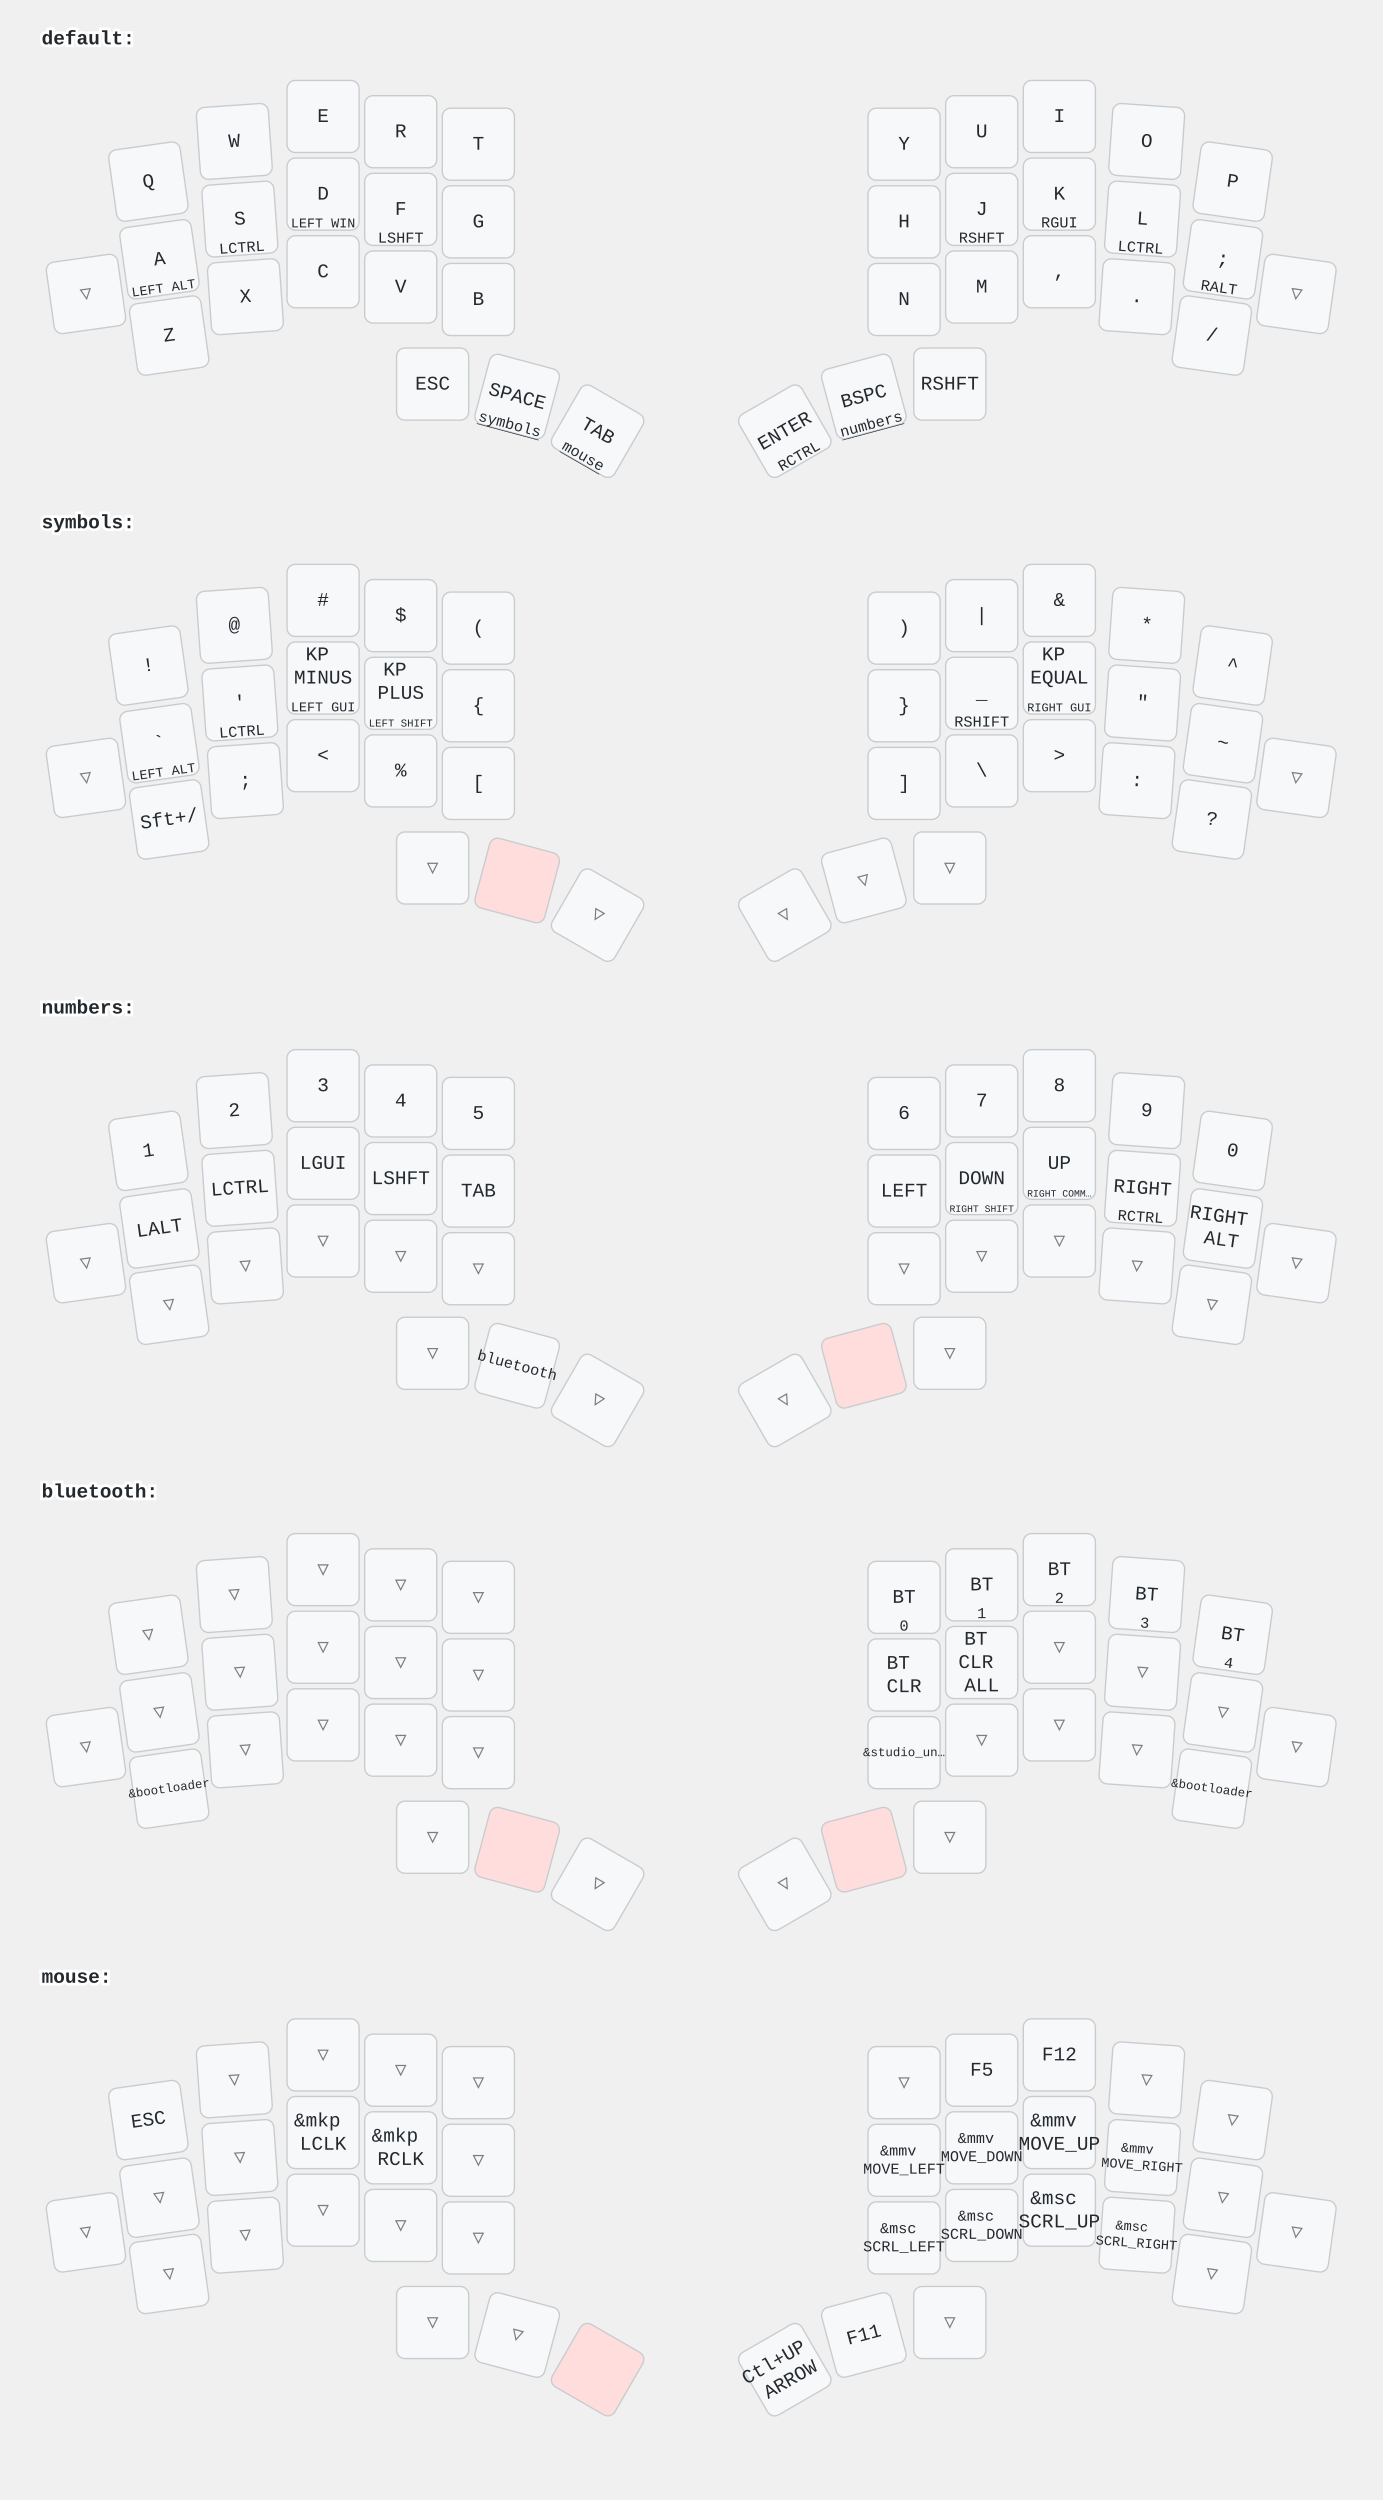
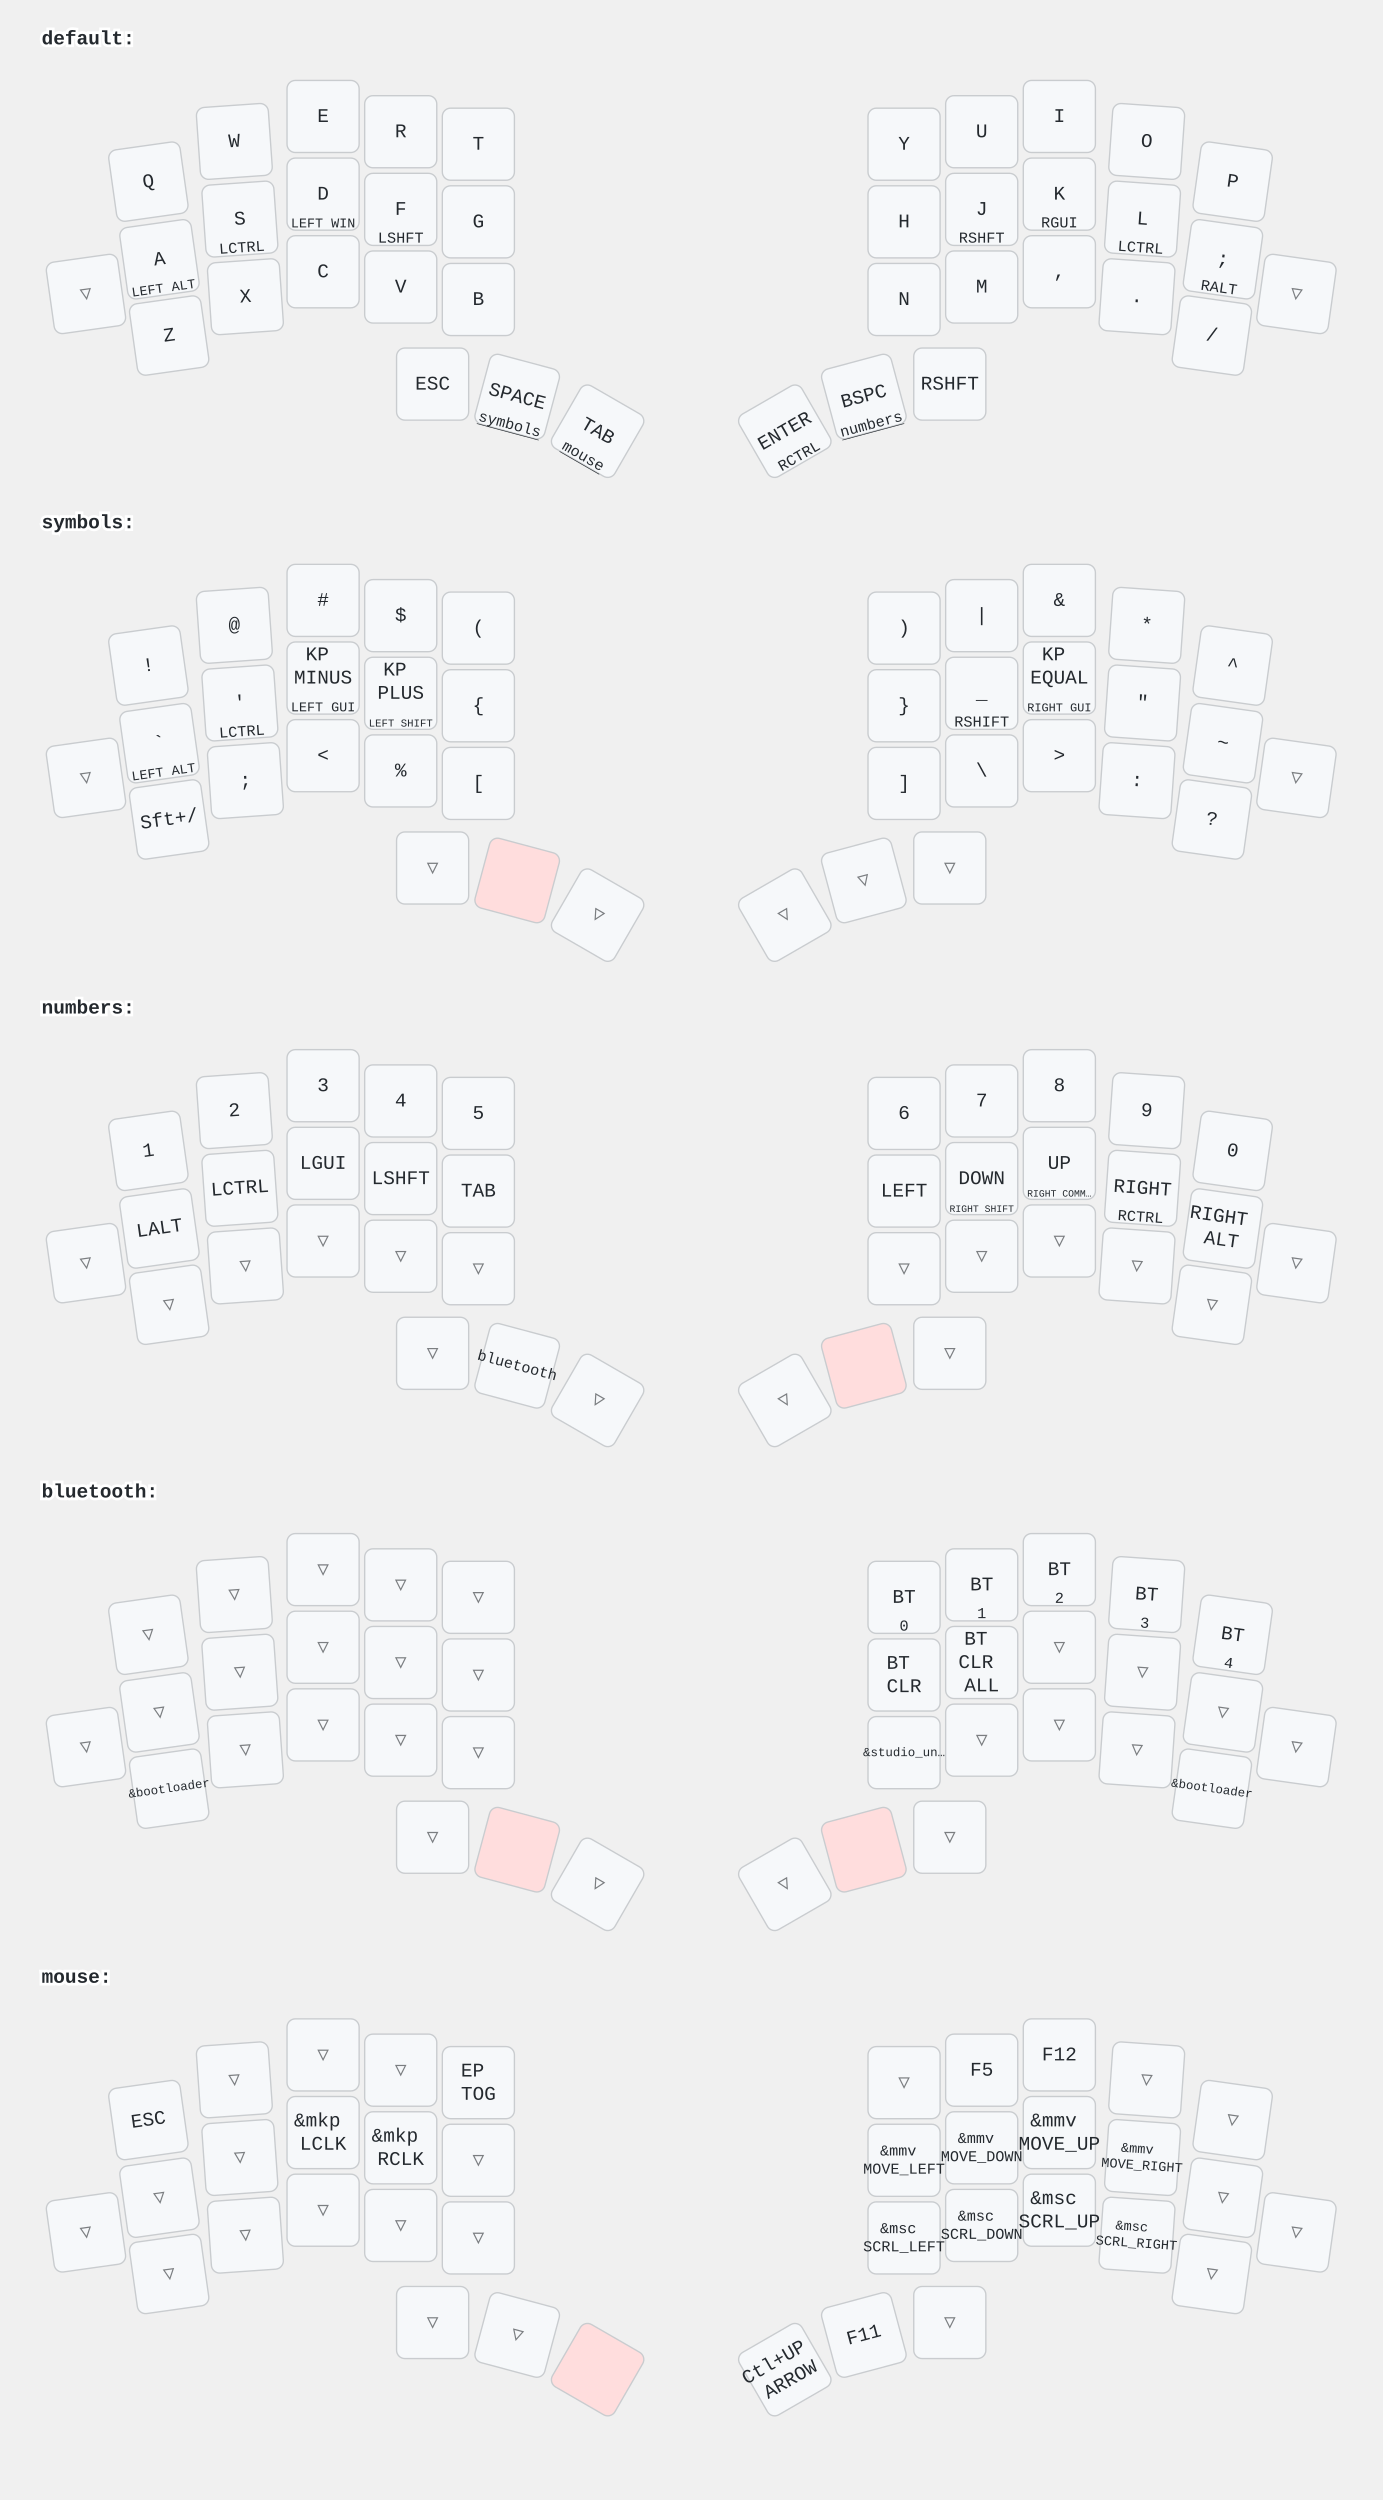
<svg xmlns="http://www.w3.org/2000/svg" width="997" height="1803" viewBox="0 0 997 1803" class="keymap">
  <style>/* inherit to force styles through use tags */
svg path {
    fill: inherit;
}

/* font and background color specifications */
svg.keymap {
    font-family: SFMono-Regular,Consolas,Liberation Mono,Menlo,monospace;
    font-size: 14px;
    font-kerning: normal;
    text-rendering: optimizeLegibility;
    fill: #24292e;
}

/* default key styling */
rect.key {
    fill: #f6f8fa;
}

rect.key, rect.combo {
    stroke: #c9cccf;
    stroke-width: 1;
}

/* default key side styling, only used is draw_key_sides is set */
rect.side {
    filter: brightness(90%);
}

/* color accent for combo boxes */
rect.combo, rect.combo-separate {
    fill: #cdf;
}

/* color accent for held keys */
rect.held, rect.combo.held {
    fill: #fdd;
}

/* color accent for ghost (optional) keys */
rect.ghost, rect.combo.ghost {
    stroke-dasharray: 4, 4;
    stroke-width: 2;
}

text {
    text-anchor: middle;
    dominant-baseline: middle;
}

/* styling for layer labels */
text.label {
    font-weight: bold;
    text-anchor: start;
    stroke: white;
    stroke-width: 4;
    paint-order: stroke;
}

/* styling for optional footer */
text.footer {
    text-anchor: end;
    dominant-baseline: auto;
    stroke: white;
    stroke-width: 4;
    paint-order: stroke;
}

/* styling for combo tap, and key non-tap label text */
text.combo, text.hold, text.shifted, text.left, text.right {
    font-size: 11px;
}

text.hold {
    text-anchor: middle;
    dominant-baseline: auto;
}

text.shifted {
    text-anchor: middle;
    dominant-baseline: hanging;
}

text.left {
    text-anchor: start;
}

text.right {
    text-anchor: end;
}

text.layer-activator {
    text-decoration: underline;
}

/* styling for hold/shifted label text in combo box */
text.combo.hold, text.combo.shifted, text.combo.left, text.combo.right {
    font-size: 8px;
}

/* lighter symbol for transparent keys */
text.trans {
    fill: #7b7e81;
}

/* styling for combo dendrons */
path.combo {
    stroke-width: 1;
    stroke: gray;
    fill: none;
}

/* Start Tabler Icons Cleanup */
/* cannot use height/width with glyphs */
.icon-tabler &gt; path {
    fill: inherit;
    stroke: inherit;
    stroke-width: 2;
}
/* hide tabler's default box */
.icon-tabler &gt; path[stroke="none"][fill="none"] {
    visibility: hidden;
}
/* End Tabler Icons Cleanup */
</style>
  <g transform="translate(30, 0)" class="layer-default">
    <text x="0" y="28" class="label" id="default">default:</text>
    <g transform="translate(0, 56)">
      <g transform="translate(77, 75) rotate(-8.0)" class="key keypos-0">
        <rect rx="6" ry="6" x="-26" y="-26" width="52" height="52" class="key" />
        <text x="0" y="0" class="key tap">Q</text>
      </g>
      <g transform="translate(139, 46) rotate(-4.0)" class="key keypos-1">
        <rect rx="6" ry="6" x="-26" y="-26" width="52" height="52" class="key" />
        <text x="0" y="0" class="key tap">W</text>
      </g>
      <g transform="translate(203, 28)" class="key keypos-2">
        <rect rx="6" ry="6" x="-26" y="-26" width="52" height="52" class="key" />
        <text x="0" y="0" class="key tap">E</text>
      </g>
      <g transform="translate(259, 39)" class="key keypos-3">
        <rect rx="6" ry="6" x="-26" y="-26" width="52" height="52" class="key" />
        <text x="0" y="0" class="key tap">R</text>
      </g>
      <g transform="translate(315, 48)" class="key keypos-4">
        <rect rx="6" ry="6" x="-26" y="-26" width="52" height="52" class="key" />
        <text x="0" y="0" class="key tap">T</text>
      </g>
      <g transform="translate(622, 48)" class="key keypos-5">
        <rect rx="6" ry="6" x="-26" y="-26" width="52" height="52" class="key" />
        <text x="0" y="0" class="key tap">Y</text>
      </g>
      <g transform="translate(678, 39)" class="key keypos-6">
        <rect rx="6" ry="6" x="-26" y="-26" width="52" height="52" class="key" />
        <text x="0" y="0" class="key tap">U</text>
      </g>
      <g transform="translate(734, 28)" class="key keypos-7">
        <rect rx="6" ry="6" x="-26" y="-26" width="52" height="52" class="key" />
        <text x="0" y="0" class="key tap">I</text>
      </g>
      <g transform="translate(797, 46) rotate(4.0)" class="key keypos-8">
        <rect rx="6" ry="6" x="-26" y="-26" width="52" height="52" class="key" />
        <text x="0" y="0" class="key tap">O</text>
      </g>
      <g transform="translate(859, 75) rotate(8.0)" class="key keypos-9">
        <rect rx="6" ry="6" x="-26" y="-26" width="52" height="52" class="key" />
        <text x="0" y="0" class="key tap">P</text>
      </g>
      <g transform="translate(32, 156) rotate(-8.0)" class="key trans keypos-10">
        <rect rx="6" ry="6" x="-26" y="-26" width="52" height="52" class="key trans" />
        <text x="0" y="0" class="key trans tap">▽</text>
      </g>
      <g transform="translate(85, 131) rotate(-8.0)" class="key keypos-11">
        <rect rx="6" ry="6" x="-26" y="-26" width="52" height="52" class="key" />
        <text x="0" y="0" class="key tap">A</text>
        <text x="0" y="24" class="key hold">
          <tspan style="font-size: 88%">LEFT ALT</tspan>
        </text>
      </g>
      <g transform="translate(143, 102) rotate(-4.0)" class="key keypos-12">
        <rect rx="6" ry="6" x="-26" y="-26" width="52" height="52" class="key" />
        <text x="0" y="0" class="key tap">S</text>
        <text x="0" y="24" class="key hold">LCTRL</text>
      </g>
      <g transform="translate(203, 84)" class="key keypos-13">
        <rect rx="6" ry="6" x="-26" y="-26" width="52" height="52" class="key" />
        <text x="0" y="0" class="key tap">D</text>
        <text x="0" y="24" class="key hold">
          <tspan style="font-size: 88%">LEFT WIN</tspan>
        </text>
      </g>
      <g transform="translate(259, 95)" class="key keypos-14">
        <rect rx="6" ry="6" x="-26" y="-26" width="52" height="52" class="key" />
        <text x="0" y="0" class="key tap">F</text>
        <text x="0" y="24" class="key hold">LSHFT</text>
      </g>
      <g transform="translate(315, 104)" class="key keypos-15">
        <rect rx="6" ry="6" x="-26" y="-26" width="52" height="52" class="key" />
        <text x="0" y="0" class="key tap">G</text>
      </g>
      <g transform="translate(622, 104)" class="key keypos-16">
        <rect rx="6" ry="6" x="-26" y="-26" width="52" height="52" class="key" />
        <text x="0" y="0" class="key tap">H</text>
      </g>
      <g transform="translate(678, 95)" class="key keypos-17">
        <rect rx="6" ry="6" x="-26" y="-26" width="52" height="52" class="key" />
        <text x="0" y="0" class="key tap">J</text>
        <text x="0" y="24" class="key hold">RSHFT</text>
      </g>
      <g transform="translate(734, 84)" class="key keypos-18">
        <rect rx="6" ry="6" x="-26" y="-26" width="52" height="52" class="key" />
        <text x="0" y="0" class="key tap">K</text>
        <text x="0" y="24" class="key hold">RGUI</text>
      </g>
      <g transform="translate(794, 102) rotate(4.0)" class="key keypos-19">
        <rect rx="6" ry="6" x="-26" y="-26" width="52" height="52" class="key" />
        <text x="0" y="0" class="key tap">L</text>
        <text x="0" y="24" class="key hold">LCTRL</text>
      </g>
      <g transform="translate(852, 131) rotate(8.0)" class="key keypos-20">
        <rect rx="6" ry="6" x="-26" y="-26" width="52" height="52" class="key" />
        <text x="0" y="0" class="key tap">;</text>
        <text x="0" y="24" class="key hold">RALT</text>
      </g>
      <g transform="translate(905, 156) rotate(8.0)" class="key trans keypos-21">
        <rect rx="6" ry="6" x="-26" y="-26" width="52" height="52" class="key trans" />
        <text x="0" y="0" class="key trans tap">▽</text>
      </g>
      <g transform="translate(92, 186) rotate(-8.0)" class="key keypos-22">
        <rect rx="6" ry="6" x="-26" y="-26" width="52" height="52" class="key" />
        <text x="0" y="0" class="key tap">Z</text>
      </g>
      <g transform="translate(147, 158) rotate(-4.0)" class="key keypos-23">
        <rect rx="6" ry="6" x="-26" y="-26" width="52" height="52" class="key" />
        <text x="0" y="0" class="key tap">X</text>
      </g>
      <g transform="translate(203, 140)" class="key keypos-24">
        <rect rx="6" ry="6" x="-26" y="-26" width="52" height="52" class="key" />
        <text x="0" y="0" class="key tap">C</text>
      </g>
      <g transform="translate(259, 151)" class="key keypos-25">
        <rect rx="6" ry="6" x="-26" y="-26" width="52" height="52" class="key" />
        <text x="0" y="0" class="key tap">V</text>
      </g>
      <g transform="translate(315, 160)" class="key keypos-26">
        <rect rx="6" ry="6" x="-26" y="-26" width="52" height="52" class="key" />
        <text x="0" y="0" class="key tap">B</text>
      </g>
      <g transform="translate(622, 160)" class="key keypos-27">
        <rect rx="6" ry="6" x="-26" y="-26" width="52" height="52" class="key" />
        <text x="0" y="0" class="key tap">N</text>
      </g>
      <g transform="translate(678, 151)" class="key keypos-28">
        <rect rx="6" ry="6" x="-26" y="-26" width="52" height="52" class="key" />
        <text x="0" y="0" class="key tap">M</text>
      </g>
      <g transform="translate(734, 140)" class="key keypos-29">
        <rect rx="6" ry="6" x="-26" y="-26" width="52" height="52" class="key" />
        <text x="0" y="0" class="key tap">,</text>
      </g>
      <g transform="translate(790, 158) rotate(4.0)" class="key keypos-30">
        <rect rx="6" ry="6" x="-26" y="-26" width="52" height="52" class="key" />
        <text x="0" y="0" class="key tap">.</text>
      </g>
      <g transform="translate(844, 186) rotate(8.0)" class="key keypos-31">
        <rect rx="6" ry="6" x="-26" y="-26" width="52" height="52" class="key" />
        <text x="0" y="0" class="key tap">/</text>
      </g>
      <g transform="translate(282, 221)" class="key keypos-32">
        <rect rx="6" ry="6" x="-26" y="-26" width="52" height="52" class="key" />
        <text x="0" y="0" class="key tap">ESC</text>
      </g>
      <g transform="translate(343, 230) rotate(15.0)" class="key keypos-33">
        <rect rx="6" ry="6" x="-26" y="-26" width="52" height="52" class="key" />
        <text x="0" y="0" class="key tap">SPACE</text>
        <a href="#symbols">
          <text x="0" y="24" class="key hold layer-activator">symbols</text>
        </a>
      </g>
      <g transform="translate(401, 255) rotate(30.0)" class="key keypos-34">
        <rect rx="6" ry="6" x="-26" y="-26" width="52" height="52" class="key" />
        <text x="0" y="0" class="key tap">TAB</text>
        <a href="#mouse">
          <text x="0" y="24" class="key hold layer-activator">mouse</text>
        </a>
      </g>
      <g transform="translate(536, 255) rotate(-30.0)" class="key keypos-35">
        <rect rx="6" ry="6" x="-26" y="-26" width="52" height="52" class="key" />
        <text x="0" y="0" class="key tap">ENTER</text>
        <text x="0" y="24" class="key hold">RCTRL</text>
      </g>
      <g transform="translate(593, 230) rotate(-15.0)" class="key keypos-36">
        <rect rx="6" ry="6" x="-26" y="-26" width="52" height="52" class="key" />
        <text x="0" y="0" class="key tap">BSPC</text>
        <a href="#numbers">
          <text x="0" y="24" class="key hold layer-activator">numbers</text>
        </a>
      </g>
      <g transform="translate(655, 221)" class="key keypos-37">
        <rect rx="6" ry="6" x="-26" y="-26" width="52" height="52" class="key" />
        <text x="0" y="0" class="key tap">RSHFT</text>
      </g>
    </g>
  </g>
  <g transform="translate(30, 349)" class="layer-symbols">
    <text x="0" y="28" class="label" id="symbols">symbols:</text>
    <g transform="translate(0, 56)">
      <g transform="translate(77, 75) rotate(-8.0)" class="key keypos-0">
        <rect rx="6" ry="6" x="-26" y="-26" width="52" height="52" class="key" />
        <text x="0" y="0" class="key tap">!</text>
      </g>
      <g transform="translate(139, 46) rotate(-4.0)" class="key keypos-1">
        <rect rx="6" ry="6" x="-26" y="-26" width="52" height="52" class="key" />
        <text x="0" y="0" class="key tap">@</text>
      </g>
      <g transform="translate(203, 28)" class="key keypos-2">
        <rect rx="6" ry="6" x="-26" y="-26" width="52" height="52" class="key" />
        <text x="0" y="0" class="key tap">#</text>
      </g>
      <g transform="translate(259, 39)" class="key keypos-3">
        <rect rx="6" ry="6" x="-26" y="-26" width="52" height="52" class="key" />
        <text x="0" y="0" class="key tap">$</text>
      </g>
      <g transform="translate(315, 48)" class="key keypos-4">
        <rect rx="6" ry="6" x="-26" y="-26" width="52" height="52" class="key" />
        <text x="0" y="0" class="key tap">(</text>
      </g>
      <g transform="translate(622, 48)" class="key keypos-5">
        <rect rx="6" ry="6" x="-26" y="-26" width="52" height="52" class="key" />
        <text x="0" y="0" class="key tap">)</text>
      </g>
      <g transform="translate(678, 39)" class="key keypos-6">
        <rect rx="6" ry="6" x="-26" y="-26" width="52" height="52" class="key" />
        <text x="0" y="0" class="key tap">|</text>
      </g>
      <g transform="translate(734, 28)" class="key keypos-7">
        <rect rx="6" ry="6" x="-26" y="-26" width="52" height="52" class="key" />
        <text x="0" y="0" class="key tap">&amp;</text>
      </g>
      <g transform="translate(797, 46) rotate(4.0)" class="key keypos-8">
        <rect rx="6" ry="6" x="-26" y="-26" width="52" height="52" class="key" />
        <text x="0" y="0" class="key tap">*</text>
      </g>
      <g transform="translate(859, 75) rotate(8.0)" class="key keypos-9">
        <rect rx="6" ry="6" x="-26" y="-26" width="52" height="52" class="key" />
        <text x="0" y="0" class="key tap">^</text>
      </g>
      <g transform="translate(32, 156) rotate(-8.0)" class="key trans keypos-10">
        <rect rx="6" ry="6" x="-26" y="-26" width="52" height="52" class="key trans" />
        <text x="0" y="0" class="key trans tap">▽</text>
      </g>
      <g transform="translate(85, 131) rotate(-8.0)" class="key keypos-11">
        <rect rx="6" ry="6" x="-26" y="-26" width="52" height="52" class="key" />
        <text x="0" y="0" class="key tap">`</text>
        <text x="0" y="24" class="key hold">
          <tspan style="font-size: 88%">LEFT ALT</tspan>
        </text>
      </g>
      <g transform="translate(143, 102) rotate(-4.0)" class="key keypos-12">
        <rect rx="6" ry="6" x="-26" y="-26" width="52" height="52" class="key" />
        <text x="0" y="0" class="key tap">'</text>
        <text x="0" y="24" class="key hold">LCTRL</text>
      </g>
      <g transform="translate(203, 84)" class="key keypos-13">
        <rect rx="6" ry="6" x="-26" y="-26" width="52" height="52" class="key" />
        <text x="0" y="0" class="key tap">
          <tspan x="0" dy="-1.2em">KP</tspan>
          <tspan x="0" dy="1.2em">MINUS</tspan>
        </text>
        <text x="0" y="24" class="key hold">
          <tspan style="font-size: 88%">LEFT GUI</tspan>
        </text>
      </g>
      <g transform="translate(259, 95)" class="key keypos-14">
        <rect rx="6" ry="6" x="-26" y="-26" width="52" height="52" class="key" />
        <text x="0" y="0" class="key tap">
          <tspan x="0" dy="-1.2em">KP</tspan>
          <tspan x="0" dy="1.2em">PLUS</tspan>
        </text>
        <text x="0" y="24" class="key hold">
          <tspan style="font-size: 70%">LEFT SHIFT</tspan>
        </text>
      </g>
      <g transform="translate(315, 104)" class="key keypos-15">
        <rect rx="6" ry="6" x="-26" y="-26" width="52" height="52" class="key" />
        <text x="0" y="0" class="key tap">{</text>
      </g>
      <g transform="translate(622, 104)" class="key keypos-16">
        <rect rx="6" ry="6" x="-26" y="-26" width="52" height="52" class="key" />
        <text x="0" y="0" class="key tap">}</text>
      </g>
      <g transform="translate(678, 95)" class="key keypos-17">
        <rect rx="6" ry="6" x="-26" y="-26" width="52" height="52" class="key" />
        <text x="0" y="0" class="key tap">_</text>
        <text x="0" y="24" class="key hold">RSHIFT</text>
      </g>
      <g transform="translate(734, 84)" class="key keypos-18">
        <rect rx="6" ry="6" x="-26" y="-26" width="52" height="52" class="key" />
        <text x="0" y="0" class="key tap">
          <tspan x="0" dy="-1.2em">KP</tspan>
          <tspan x="0" dy="1.2em">EQUAL</tspan>
        </text>
        <text x="0" y="24" class="key hold">
          <tspan style="font-size: 78%">RIGHT GUI</tspan>
        </text>
      </g>
      <g transform="translate(794, 102) rotate(4.0)" class="key keypos-19">
        <rect rx="6" ry="6" x="-26" y="-26" width="52" height="52" class="key" />
        <text x="0" y="0" class="key tap">"</text>
      </g>
      <g transform="translate(852, 131) rotate(8.0)" class="key keypos-20">
        <rect rx="6" ry="6" x="-26" y="-26" width="52" height="52" class="key" />
        <text x="0" y="0" class="key tap">~</text>
      </g>
      <g transform="translate(905, 156) rotate(8.0)" class="key trans keypos-21">
        <rect rx="6" ry="6" x="-26" y="-26" width="52" height="52" class="key trans" />
        <text x="0" y="0" class="key trans tap">▽</text>
      </g>
      <g transform="translate(92, 186) rotate(-8.0)" class="key keypos-22">
        <rect rx="6" ry="6" x="-26" y="-26" width="52" height="52" class="key" />
        <text x="0" y="0" class="key tap">Sft+/</text>
      </g>
      <g transform="translate(147, 158) rotate(-4.0)" class="key keypos-23">
        <rect rx="6" ry="6" x="-26" y="-26" width="52" height="52" class="key" />
        <text x="0" y="0" class="key tap">;</text>
      </g>
      <g transform="translate(203, 140)" class="key keypos-24">
        <rect rx="6" ry="6" x="-26" y="-26" width="52" height="52" class="key" />
        <text x="0" y="0" class="key tap">&lt;</text>
      </g>
      <g transform="translate(259, 151)" class="key keypos-25">
        <rect rx="6" ry="6" x="-26" y="-26" width="52" height="52" class="key" />
        <text x="0" y="0" class="key tap">%</text>
      </g>
      <g transform="translate(315, 160)" class="key keypos-26">
        <rect rx="6" ry="6" x="-26" y="-26" width="52" height="52" class="key" />
        <text x="0" y="0" class="key tap">[</text>
      </g>
      <g transform="translate(622, 160)" class="key keypos-27">
        <rect rx="6" ry="6" x="-26" y="-26" width="52" height="52" class="key" />
        <text x="0" y="0" class="key tap">]</text>
      </g>
      <g transform="translate(678, 151)" class="key keypos-28">
        <rect rx="6" ry="6" x="-26" y="-26" width="52" height="52" class="key" />
        <text x="0" y="0" class="key tap">\</text>
      </g>
      <g transform="translate(734, 140)" class="key keypos-29">
        <rect rx="6" ry="6" x="-26" y="-26" width="52" height="52" class="key" />
        <text x="0" y="0" class="key tap">&gt;</text>
      </g>
      <g transform="translate(790, 158) rotate(4.0)" class="key keypos-30">
        <rect rx="6" ry="6" x="-26" y="-26" width="52" height="52" class="key" />
        <text x="0" y="0" class="key tap">:</text>
      </g>
      <g transform="translate(844, 186) rotate(8.0)" class="key keypos-31">
        <rect rx="6" ry="6" x="-26" y="-26" width="52" height="52" class="key" />
        <text x="0" y="0" class="key tap">?</text>
      </g>
      <g transform="translate(282, 221)" class="key trans keypos-32">
        <rect rx="6" ry="6" x="-26" y="-26" width="52" height="52" class="key trans" />
        <text x="0" y="0" class="key trans tap">▽</text>
      </g>
      <g transform="translate(343, 230) rotate(15.0)" class="key held keypos-33">
        <rect rx="6" ry="6" x="-26" y="-26" width="52" height="52" class="key held" />
      </g>
      <g transform="translate(401, 255) rotate(30.0)" class="key trans keypos-34">
        <rect rx="6" ry="6" x="-26" y="-26" width="52" height="52" class="key trans" />
        <text x="0" y="0" class="key trans tap">▽</text>
      </g>
      <g transform="translate(536, 255) rotate(-30.0)" class="key trans keypos-35">
        <rect rx="6" ry="6" x="-26" y="-26" width="52" height="52" class="key trans" />
        <text x="0" y="0" class="key trans tap">▽</text>
      </g>
      <g transform="translate(593, 230) rotate(-15.0)" class="key trans keypos-36">
        <rect rx="6" ry="6" x="-26" y="-26" width="52" height="52" class="key trans" />
        <text x="0" y="0" class="key trans tap">▽</text>
      </g>
      <g transform="translate(655, 221)" class="key trans keypos-37">
        <rect rx="6" ry="6" x="-26" y="-26" width="52" height="52" class="key trans" />
        <text x="0" y="0" class="key trans tap">▽</text>
      </g>
    </g>
  </g>
  <g transform="translate(30, 699)" class="layer-numbers">
    <text x="0" y="28" class="label" id="numbers">numbers:</text>
    <g transform="translate(0, 56)">
      <g transform="translate(77, 75) rotate(-8.0)" class="key keypos-0">
        <rect rx="6" ry="6" x="-26" y="-26" width="52" height="52" class="key" />
        <text x="0" y="0" class="key tap">1</text>
      </g>
      <g transform="translate(139, 46) rotate(-4.0)" class="key keypos-1">
        <rect rx="6" ry="6" x="-26" y="-26" width="52" height="52" class="key" />
        <text x="0" y="0" class="key tap">2</text>
      </g>
      <g transform="translate(203, 28)" class="key keypos-2">
        <rect rx="6" ry="6" x="-26" y="-26" width="52" height="52" class="key" />
        <text x="0" y="0" class="key tap">3</text>
      </g>
      <g transform="translate(259, 39)" class="key keypos-3">
        <rect rx="6" ry="6" x="-26" y="-26" width="52" height="52" class="key" />
        <text x="0" y="0" class="key tap">4</text>
      </g>
      <g transform="translate(315, 48)" class="key keypos-4">
        <rect rx="6" ry="6" x="-26" y="-26" width="52" height="52" class="key" />
        <text x="0" y="0" class="key tap">5</text>
      </g>
      <g transform="translate(622, 48)" class="key keypos-5">
        <rect rx="6" ry="6" x="-26" y="-26" width="52" height="52" class="key" />
        <text x="0" y="0" class="key tap">6</text>
      </g>
      <g transform="translate(678, 39)" class="key keypos-6">
        <rect rx="6" ry="6" x="-26" y="-26" width="52" height="52" class="key" />
        <text x="0" y="0" class="key tap">7</text>
      </g>
      <g transform="translate(734, 28)" class="key keypos-7">
        <rect rx="6" ry="6" x="-26" y="-26" width="52" height="52" class="key" />
        <text x="0" y="0" class="key tap">8</text>
      </g>
      <g transform="translate(797, 46) rotate(4.0)" class="key keypos-8">
        <rect rx="6" ry="6" x="-26" y="-26" width="52" height="52" class="key" />
        <text x="0" y="0" class="key tap">9</text>
      </g>
      <g transform="translate(859, 75) rotate(8.0)" class="key keypos-9">
        <rect rx="6" ry="6" x="-26" y="-26" width="52" height="52" class="key" />
        <text x="0" y="0" class="key tap">0</text>
      </g>
      <g transform="translate(32, 156) rotate(-8.0)" class="key trans keypos-10">
        <rect rx="6" ry="6" x="-26" y="-26" width="52" height="52" class="key trans" />
        <text x="0" y="0" class="key trans tap">▽</text>
      </g>
      <g transform="translate(85, 131) rotate(-8.0)" class="key keypos-11">
        <rect rx="6" ry="6" x="-26" y="-26" width="52" height="52" class="key" />
        <text x="0" y="0" class="key tap">LALT</text>
      </g>
      <g transform="translate(143, 102) rotate(-4.0)" class="key keypos-12">
        <rect rx="6" ry="6" x="-26" y="-26" width="52" height="52" class="key" />
        <text x="0" y="0" class="key tap">LCTRL</text>
      </g>
      <g transform="translate(203, 84)" class="key keypos-13">
        <rect rx="6" ry="6" x="-26" y="-26" width="52" height="52" class="key" />
        <text x="0" y="0" class="key tap">LGUI</text>
      </g>
      <g transform="translate(259, 95)" class="key keypos-14">
        <rect rx="6" ry="6" x="-26" y="-26" width="52" height="52" class="key" />
        <text x="0" y="0" class="key tap">LSHFT</text>
      </g>
      <g transform="translate(315, 104)" class="key keypos-15">
        <rect rx="6" ry="6" x="-26" y="-26" width="52" height="52" class="key" />
        <text x="0" y="0" class="key tap">TAB</text>
      </g>
      <g transform="translate(622, 104)" class="key keypos-16">
        <rect rx="6" ry="6" x="-26" y="-26" width="52" height="52" class="key" />
        <text x="0" y="0" class="key tap">LEFT</text>
      </g>
      <g transform="translate(678, 95)" class="key keypos-17">
        <rect rx="6" ry="6" x="-26" y="-26" width="52" height="52" class="key" />
        <text x="0" y="0" class="key tap">DOWN</text>
        <text x="0" y="24" class="key hold">
          <tspan style="font-size: 64%">RIGHT SHIFT</tspan>
        </text>
      </g>
      <g transform="translate(734, 84)" class="key keypos-18">
        <rect rx="6" ry="6" x="-26" y="-26" width="52" height="52" class="key" />
        <text x="0" y="0" class="key tap">UP</text>
        <text x="0" y="24" class="key hold">
          <tspan style="font-size: 64%">RIGHT COMM…</tspan>
        </text>
      </g>
      <g transform="translate(794, 102) rotate(4.0)" class="key keypos-19">
        <rect rx="6" ry="6" x="-26" y="-26" width="52" height="52" class="key" />
        <text x="0" y="0" class="key tap">RIGHT</text>
        <text x="0" y="24" class="key hold">RCTRL</text>
      </g>
      <g transform="translate(852, 131) rotate(8.0)" class="key keypos-20">
        <rect rx="6" ry="6" x="-26" y="-26" width="52" height="52" class="key" />
        <text x="0" y="0" class="key tap">
          <tspan x="0" dy="-0.6em">RIGHT</tspan>
          <tspan x="0" dy="1.2em">ALT</tspan>
        </text>
      </g>
      <g transform="translate(905, 156) rotate(8.0)" class="key trans keypos-21">
        <rect rx="6" ry="6" x="-26" y="-26" width="52" height="52" class="key trans" />
        <text x="0" y="0" class="key trans tap">▽</text>
      </g>
      <g transform="translate(92, 186) rotate(-8.0)" class="key trans keypos-22">
        <rect rx="6" ry="6" x="-26" y="-26" width="52" height="52" class="key trans" />
        <text x="0" y="0" class="key trans tap">▽</text>
      </g>
      <g transform="translate(147, 158) rotate(-4.0)" class="key trans keypos-23">
        <rect rx="6" ry="6" x="-26" y="-26" width="52" height="52" class="key trans" />
        <text x="0" y="0" class="key trans tap">▽</text>
      </g>
      <g transform="translate(203, 140)" class="key trans keypos-24">
        <rect rx="6" ry="6" x="-26" y="-26" width="52" height="52" class="key trans" />
        <text x="0" y="0" class="key trans tap">▽</text>
      </g>
      <g transform="translate(259, 151)" class="key trans keypos-25">
        <rect rx="6" ry="6" x="-26" y="-26" width="52" height="52" class="key trans" />
        <text x="0" y="0" class="key trans tap">▽</text>
      </g>
      <g transform="translate(315, 160)" class="key trans keypos-26">
        <rect rx="6" ry="6" x="-26" y="-26" width="52" height="52" class="key trans" />
        <text x="0" y="0" class="key trans tap">▽</text>
      </g>
      <g transform="translate(622, 160)" class="key trans keypos-27">
        <rect rx="6" ry="6" x="-26" y="-26" width="52" height="52" class="key trans" />
        <text x="0" y="0" class="key trans tap">▽</text>
      </g>
      <g transform="translate(678, 151)" class="key trans keypos-28">
        <rect rx="6" ry="6" x="-26" y="-26" width="52" height="52" class="key trans" />
        <text x="0" y="0" class="key trans tap">▽</text>
      </g>
      <g transform="translate(734, 140)" class="key trans keypos-29">
        <rect rx="6" ry="6" x="-26" y="-26" width="52" height="52" class="key trans" />
        <text x="0" y="0" class="key trans tap">▽</text>
      </g>
      <g transform="translate(790, 158) rotate(4.0)" class="key trans keypos-30">
        <rect rx="6" ry="6" x="-26" y="-26" width="52" height="52" class="key trans" />
        <text x="0" y="0" class="key trans tap">▽</text>
      </g>
      <g transform="translate(844, 186) rotate(8.0)" class="key trans keypos-31">
        <rect rx="6" ry="6" x="-26" y="-26" width="52" height="52" class="key trans" />
        <text x="0" y="0" class="key trans tap">▽</text>
      </g>
      <g transform="translate(282, 221)" class="key trans keypos-32">
        <rect rx="6" ry="6" x="-26" y="-26" width="52" height="52" class="key trans" />
        <text x="0" y="0" class="key trans tap">▽</text>
      </g>
      <g transform="translate(343, 230) rotate(15.0)" class="key keypos-33">
        <rect rx="6" ry="6" x="-26" y="-26" width="52" height="52" class="key" />
        <a href="#bluetooth">
          <text x="0" y="0" class="key tap layer-activator">
            <tspan style="font-size: 78%">bluetooth</tspan>
          </text>
        </a>
      </g>
      <g transform="translate(401, 255) rotate(30.0)" class="key trans keypos-34">
        <rect rx="6" ry="6" x="-26" y="-26" width="52" height="52" class="key trans" />
        <text x="0" y="0" class="key trans tap">▽</text>
      </g>
      <g transform="translate(536, 255) rotate(-30.0)" class="key trans keypos-35">
        <rect rx="6" ry="6" x="-26" y="-26" width="52" height="52" class="key trans" />
        <text x="0" y="0" class="key trans tap">▽</text>
      </g>
      <g transform="translate(593, 230) rotate(-15.0)" class="key held keypos-36">
        <rect rx="6" ry="6" x="-26" y="-26" width="52" height="52" class="key held" />
      </g>
      <g transform="translate(655, 221)" class="key trans keypos-37">
        <rect rx="6" ry="6" x="-26" y="-26" width="52" height="52" class="key trans" />
        <text x="0" y="0" class="key trans tap">▽</text>
      </g>
    </g>
  </g>
  <g transform="translate(30, 1048)" class="layer-bluetooth">
    <text x="0" y="28" class="label" id="bluetooth">bluetooth:</text>
    <g transform="translate(0, 56)">
      <g transform="translate(77, 75) rotate(-8.0)" class="key trans keypos-0">
        <rect rx="6" ry="6" x="-26" y="-26" width="52" height="52" class="key trans" />
        <text x="0" y="0" class="key trans tap">▽</text>
      </g>
      <g transform="translate(139, 46) rotate(-4.0)" class="key trans keypos-1">
        <rect rx="6" ry="6" x="-26" y="-26" width="52" height="52" class="key trans" />
        <text x="0" y="0" class="key trans tap">▽</text>
      </g>
      <g transform="translate(203, 28)" class="key trans keypos-2">
        <rect rx="6" ry="6" x="-26" y="-26" width="52" height="52" class="key trans" />
        <text x="0" y="0" class="key trans tap">▽</text>
      </g>
      <g transform="translate(259, 39)" class="key trans keypos-3">
        <rect rx="6" ry="6" x="-26" y="-26" width="52" height="52" class="key trans" />
        <text x="0" y="0" class="key trans tap">▽</text>
      </g>
      <g transform="translate(315, 48)" class="key trans keypos-4">
        <rect rx="6" ry="6" x="-26" y="-26" width="52" height="52" class="key trans" />
        <text x="0" y="0" class="key trans tap">▽</text>
      </g>
      <g transform="translate(622, 48)" class="key keypos-5">
        <rect rx="6" ry="6" x="-26" y="-26" width="52" height="52" class="key" />
        <text x="0" y="0" class="key tap">BT</text>
        <text x="0" y="24" class="key hold">0</text>
      </g>
      <g transform="translate(678, 39)" class="key keypos-6">
        <rect rx="6" ry="6" x="-26" y="-26" width="52" height="52" class="key" />
        <text x="0" y="0" class="key tap">BT</text>
        <text x="0" y="24" class="key hold">1</text>
      </g>
      <g transform="translate(734, 28)" class="key keypos-7">
        <rect rx="6" ry="6" x="-26" y="-26" width="52" height="52" class="key" />
        <text x="0" y="0" class="key tap">BT</text>
        <text x="0" y="24" class="key hold">2</text>
      </g>
      <g transform="translate(797, 46) rotate(4.0)" class="key keypos-8">
        <rect rx="6" ry="6" x="-26" y="-26" width="52" height="52" class="key" />
        <text x="0" y="0" class="key tap">BT</text>
        <text x="0" y="24" class="key hold">3</text>
      </g>
      <g transform="translate(859, 75) rotate(8.0)" class="key keypos-9">
        <rect rx="6" ry="6" x="-26" y="-26" width="52" height="52" class="key" />
        <text x="0" y="0" class="key tap">BT</text>
        <text x="0" y="24" class="key hold">4</text>
      </g>
      <g transform="translate(32, 156) rotate(-8.0)" class="key trans keypos-10">
        <rect rx="6" ry="6" x="-26" y="-26" width="52" height="52" class="key trans" />
        <text x="0" y="0" class="key trans tap">▽</text>
      </g>
      <g transform="translate(85, 131) rotate(-8.0)" class="key trans keypos-11">
        <rect rx="6" ry="6" x="-26" y="-26" width="52" height="52" class="key trans" />
        <text x="0" y="0" class="key trans tap">▽</text>
      </g>
      <g transform="translate(143, 102) rotate(-4.0)" class="key trans keypos-12">
        <rect rx="6" ry="6" x="-26" y="-26" width="52" height="52" class="key trans" />
        <text x="0" y="0" class="key trans tap">▽</text>
      </g>
      <g transform="translate(203, 84)" class="key trans keypos-13">
        <rect rx="6" ry="6" x="-26" y="-26" width="52" height="52" class="key trans" />
        <text x="0" y="0" class="key trans tap">▽</text>
      </g>
      <g transform="translate(259, 95)" class="key trans keypos-14">
        <rect rx="6" ry="6" x="-26" y="-26" width="52" height="52" class="key trans" />
        <text x="0" y="0" class="key trans tap">▽</text>
      </g>
      <g transform="translate(315, 104)" class="key trans keypos-15">
        <rect rx="6" ry="6" x="-26" y="-26" width="52" height="52" class="key trans" />
        <text x="0" y="0" class="key trans tap">▽</text>
      </g>
      <g transform="translate(622, 104)" class="key keypos-16">
        <rect rx="6" ry="6" x="-26" y="-26" width="52" height="52" class="key" />
        <text x="0" y="0" class="key tap">
          <tspan x="0" dy="-0.6em">BT</tspan>
          <tspan x="0" dy="1.2em">CLR</tspan>
        </text>
      </g>
      <g transform="translate(678, 95)" class="key keypos-17">
        <rect rx="6" ry="6" x="-26" y="-26" width="52" height="52" class="key" />
        <text x="0" y="0" class="key tap">
          <tspan x="0" dy="-1.2em">BT</tspan>
          <tspan x="0" dy="1.2em">CLR</tspan>
          <tspan x="0" dy="1.2em">ALL</tspan>
        </text>
      </g>
      <g transform="translate(734, 84)" class="key trans keypos-18">
        <rect rx="6" ry="6" x="-26" y="-26" width="52" height="52" class="key trans" />
        <text x="0" y="0" class="key trans tap">▽</text>
      </g>
      <g transform="translate(794, 102) rotate(4.0)" class="key trans keypos-19">
        <rect rx="6" ry="6" x="-26" y="-26" width="52" height="52" class="key trans" />
        <text x="0" y="0" class="key trans tap">▽</text>
      </g>
      <g transform="translate(852, 131) rotate(8.0)" class="key trans keypos-20">
        <rect rx="6" ry="6" x="-26" y="-26" width="52" height="52" class="key trans" />
        <text x="0" y="0" class="key trans tap">▽</text>
      </g>
      <g transform="translate(905, 156) rotate(8.0)" class="key trans keypos-21">
        <rect rx="6" ry="6" x="-26" y="-26" width="52" height="52" class="key trans" />
        <text x="0" y="0" class="key trans tap">▽</text>
      </g>
      <g transform="translate(92, 186) rotate(-8.0)" class="key keypos-22">
        <rect rx="6" ry="6" x="-26" y="-26" width="52" height="52" class="key" />
        <text x="0" y="0" class="key tap">
          <tspan style="font-size: 64%">&amp;bootloader</tspan>
        </text>
      </g>
      <g transform="translate(147, 158) rotate(-4.0)" class="key trans keypos-23">
        <rect rx="6" ry="6" x="-26" y="-26" width="52" height="52" class="key trans" />
        <text x="0" y="0" class="key trans tap">▽</text>
      </g>
      <g transform="translate(203, 140)" class="key trans keypos-24">
        <rect rx="6" ry="6" x="-26" y="-26" width="52" height="52" class="key trans" />
        <text x="0" y="0" class="key trans tap">▽</text>
      </g>
      <g transform="translate(259, 151)" class="key trans keypos-25">
        <rect rx="6" ry="6" x="-26" y="-26" width="52" height="52" class="key trans" />
        <text x="0" y="0" class="key trans tap">▽</text>
      </g>
      <g transform="translate(315, 160)" class="key trans keypos-26">
        <rect rx="6" ry="6" x="-26" y="-26" width="52" height="52" class="key trans" />
        <text x="0" y="0" class="key trans tap">▽</text>
      </g>
      <g transform="translate(622, 160)" class="key keypos-27">
        <rect rx="6" ry="6" x="-26" y="-26" width="52" height="52" class="key" />
        <text x="0" y="0" class="key tap">
          <tspan style="font-size: 64%">&amp;studio_un…</tspan>
        </text>
      </g>
      <g transform="translate(678, 151)" class="key trans keypos-28">
        <rect rx="6" ry="6" x="-26" y="-26" width="52" height="52" class="key trans" />
        <text x="0" y="0" class="key trans tap">▽</text>
      </g>
      <g transform="translate(734, 140)" class="key trans keypos-29">
        <rect rx="6" ry="6" x="-26" y="-26" width="52" height="52" class="key trans" />
        <text x="0" y="0" class="key trans tap">▽</text>
      </g>
      <g transform="translate(790, 158) rotate(4.0)" class="key trans keypos-30">
        <rect rx="6" ry="6" x="-26" y="-26" width="52" height="52" class="key trans" />
        <text x="0" y="0" class="key trans tap">▽</text>
      </g>
      <g transform="translate(844, 186) rotate(8.0)" class="key keypos-31">
        <rect rx="6" ry="6" x="-26" y="-26" width="52" height="52" class="key" />
        <text x="0" y="0" class="key tap">
          <tspan style="font-size: 64%">&amp;bootloader</tspan>
        </text>
      </g>
      <g transform="translate(282, 221)" class="key trans keypos-32">
        <rect rx="6" ry="6" x="-26" y="-26" width="52" height="52" class="key trans" />
        <text x="0" y="0" class="key trans tap">▽</text>
      </g>
      <g transform="translate(343, 230) rotate(15.0)" class="key held keypos-33">
        <rect rx="6" ry="6" x="-26" y="-26" width="52" height="52" class="key held" />
      </g>
      <g transform="translate(401, 255) rotate(30.0)" class="key trans keypos-34">
        <rect rx="6" ry="6" x="-26" y="-26" width="52" height="52" class="key trans" />
        <text x="0" y="0" class="key trans tap">▽</text>
      </g>
      <g transform="translate(536, 255) rotate(-30.0)" class="key trans keypos-35">
        <rect rx="6" ry="6" x="-26" y="-26" width="52" height="52" class="key trans" />
        <text x="0" y="0" class="key trans tap">▽</text>
      </g>
      <g transform="translate(593, 230) rotate(-15.0)" class="key held keypos-36">
        <rect rx="6" ry="6" x="-26" y="-26" width="52" height="52" class="key held" />
      </g>
      <g transform="translate(655, 221)" class="key trans keypos-37">
        <rect rx="6" ry="6" x="-26" y="-26" width="52" height="52" class="key trans" />
        <text x="0" y="0" class="key trans tap">▽</text>
      </g>
    </g>
  </g>
  <g transform="translate(30, 1398)" class="layer-mouse">
    <text x="0" y="28" class="label" id="mouse">mouse:</text>
    <g transform="translate(0, 56)">
      <g transform="translate(77, 75) rotate(-8.0)" class="key keypos-0">
        <rect rx="6" ry="6" x="-26" y="-26" width="52" height="52" class="key" />
        <text x="0" y="0" class="key tap">ESC</text>
      </g>
      <g transform="translate(139, 46) rotate(-4.0)" class="key trans keypos-1">
        <rect rx="6" ry="6" x="-26" y="-26" width="52" height="52" class="key trans" />
        <text x="0" y="0" class="key trans tap">▽</text>
      </g>
      <g transform="translate(203, 28)" class="key trans keypos-2">
        <rect rx="6" ry="6" x="-26" y="-26" width="52" height="52" class="key trans" />
        <text x="0" y="0" class="key trans tap">▽</text>
      </g>
      <g transform="translate(259, 39)" class="key trans keypos-3">
        <rect rx="6" ry="6" x="-26" y="-26" width="52" height="52" class="key trans" />
        <text x="0" y="0" class="key trans tap">▽</text>
      </g>
-       <g transform="translate(315, 48)" class="key trans keypos-4">
-         <rect rx="6" ry="6" x="-26" y="-26" width="52" height="52" class="key trans" />
-         <text x="0" y="0" class="key trans tap">▽</text>
+       <g transform="translate(315, 48)" class="key keypos-4">
+         <rect rx="6" ry="6" x="-26" y="-26" width="52" height="52" class="key" />
+         <text x="0" y="0" class="key tap">
+           <tspan x="0" dy="-0.6em">EP</tspan>
+           <tspan x="0" dy="1.2em">TOG</tspan>
+         </text>
      </g>
      <g transform="translate(622, 48)" class="key trans keypos-5">
        <rect rx="6" ry="6" x="-26" y="-26" width="52" height="52" class="key trans" />
        <text x="0" y="0" class="key trans tap">▽</text>
      </g>
      <g transform="translate(678, 39)" class="key keypos-6">
        <rect rx="6" ry="6" x="-26" y="-26" width="52" height="52" class="key" />
        <text x="0" y="0" class="key tap">F5</text>
      </g>
      <g transform="translate(734, 28)" class="key keypos-7">
        <rect rx="6" ry="6" x="-26" y="-26" width="52" height="52" class="key" />
        <text x="0" y="0" class="key tap">F12</text>
      </g>
      <g transform="translate(797, 46) rotate(4.0)" class="key trans keypos-8">
        <rect rx="6" ry="6" x="-26" y="-26" width="52" height="52" class="key trans" />
        <text x="0" y="0" class="key trans tap">▽</text>
      </g>
      <g transform="translate(859, 75) rotate(8.0)" class="key trans keypos-9">
        <rect rx="6" ry="6" x="-26" y="-26" width="52" height="52" class="key trans" />
        <text x="0" y="0" class="key trans tap">▽</text>
      </g>
      <g transform="translate(32, 156) rotate(-8.0)" class="key trans keypos-10">
        <rect rx="6" ry="6" x="-26" y="-26" width="52" height="52" class="key trans" />
        <text x="0" y="0" class="key trans tap">▽</text>
      </g>
      <g transform="translate(85, 131) rotate(-8.0)" class="key trans keypos-11">
        <rect rx="6" ry="6" x="-26" y="-26" width="52" height="52" class="key trans" />
        <text x="0" y="0" class="key trans tap">▽</text>
      </g>
      <g transform="translate(143, 102) rotate(-4.0)" class="key trans keypos-12">
        <rect rx="6" ry="6" x="-26" y="-26" width="52" height="52" class="key trans" />
        <text x="0" y="0" class="key trans tap">▽</text>
      </g>
      <g transform="translate(203, 84)" class="key keypos-13">
        <rect rx="6" ry="6" x="-26" y="-26" width="52" height="52" class="key" />
        <text x="0" y="0" class="key tap">
          <tspan x="0" dy="-0.6em">&amp;mkp</tspan>
          <tspan x="0" dy="1.2em">LCLK</tspan>
        </text>
      </g>
      <g transform="translate(259, 95)" class="key keypos-14">
        <rect rx="6" ry="6" x="-26" y="-26" width="52" height="52" class="key" />
        <text x="0" y="0" class="key tap">
          <tspan x="0" dy="-0.6em">&amp;mkp</tspan>
          <tspan x="0" dy="1.2em">RCLK</tspan>
        </text>
      </g>
      <g transform="translate(315, 104)" class="key trans keypos-15">
        <rect rx="6" ry="6" x="-26" y="-26" width="52" height="52" class="key trans" />
        <text x="0" y="0" class="key trans tap">▽</text>
      </g>
      <g transform="translate(622, 104)" class="key keypos-16">
        <rect rx="6" ry="6" x="-26" y="-26" width="52" height="52" class="key" />
        <text x="0" y="0" class="key tap">
          <tspan x="0" dy="-0.6em" style="font-size: 78%">&amp;mmv</tspan>
          <tspan x="0" dy="1.2em" style="font-size: 78%">MOVE_LEFT</tspan>
        </text>
      </g>
      <g transform="translate(678, 95)" class="key keypos-17">
        <rect rx="6" ry="6" x="-26" y="-26" width="52" height="52" class="key" />
        <text x="0" y="0" class="key tap">
          <tspan x="0" dy="-0.6em" style="font-size: 78%">&amp;mmv</tspan>
          <tspan x="0" dy="1.2em" style="font-size: 78%">MOVE_DOWN</tspan>
        </text>
      </g>
      <g transform="translate(734, 84)" class="key keypos-18">
        <rect rx="6" ry="6" x="-26" y="-26" width="52" height="52" class="key" />
        <text x="0" y="0" class="key tap">
          <tspan x="0" dy="-0.6em">&amp;mmv</tspan>
          <tspan x="0" dy="1.2em">MOVE_UP</tspan>
        </text>
      </g>
      <g transform="translate(794, 102) rotate(4.0)" class="key keypos-19">
        <rect rx="6" ry="6" x="-26" y="-26" width="52" height="52" class="key" />
        <text x="0" y="0" class="key tap">
          <tspan x="0" dy="-0.6em" style="font-size: 70%">&amp;mmv</tspan>
          <tspan x="0" dy="1.2em" style="font-size: 70%">MOVE_RIGHT</tspan>
        </text>
      </g>
      <g transform="translate(852, 131) rotate(8.0)" class="key trans keypos-20">
        <rect rx="6" ry="6" x="-26" y="-26" width="52" height="52" class="key trans" />
        <text x="0" y="0" class="key trans tap">▽</text>
      </g>
      <g transform="translate(905, 156) rotate(8.0)" class="key trans keypos-21">
        <rect rx="6" ry="6" x="-26" y="-26" width="52" height="52" class="key trans" />
        <text x="0" y="0" class="key trans tap">▽</text>
      </g>
      <g transform="translate(92, 186) rotate(-8.0)" class="key trans keypos-22">
        <rect rx="6" ry="6" x="-26" y="-26" width="52" height="52" class="key trans" />
        <text x="0" y="0" class="key trans tap">▽</text>
      </g>
      <g transform="translate(147, 158) rotate(-4.0)" class="key trans keypos-23">
        <rect rx="6" ry="6" x="-26" y="-26" width="52" height="52" class="key trans" />
        <text x="0" y="0" class="key trans tap">▽</text>
      </g>
      <g transform="translate(203, 140)" class="key trans keypos-24">
        <rect rx="6" ry="6" x="-26" y="-26" width="52" height="52" class="key trans" />
        <text x="0" y="0" class="key trans tap">▽</text>
      </g>
      <g transform="translate(259, 151)" class="key trans keypos-25">
        <rect rx="6" ry="6" x="-26" y="-26" width="52" height="52" class="key trans" />
        <text x="0" y="0" class="key trans tap">▽</text>
      </g>
      <g transform="translate(315, 160)" class="key trans keypos-26">
        <rect rx="6" ry="6" x="-26" y="-26" width="52" height="52" class="key trans" />
        <text x="0" y="0" class="key trans tap">▽</text>
      </g>
      <g transform="translate(622, 160)" class="key keypos-27">
        <rect rx="6" ry="6" x="-26" y="-26" width="52" height="52" class="key" />
        <text x="0" y="0" class="key tap">
          <tspan x="0" dy="-0.6em" style="font-size: 78%">&amp;msc</tspan>
          <tspan x="0" dy="1.2em" style="font-size: 78%">SCRL_LEFT</tspan>
        </text>
      </g>
      <g transform="translate(678, 151)" class="key keypos-28">
        <rect rx="6" ry="6" x="-26" y="-26" width="52" height="52" class="key" />
        <text x="0" y="0" class="key tap">
          <tspan x="0" dy="-0.6em" style="font-size: 78%">&amp;msc</tspan>
          <tspan x="0" dy="1.2em" style="font-size: 78%">SCRL_DOWN</tspan>
        </text>
      </g>
      <g transform="translate(734, 140)" class="key keypos-29">
        <rect rx="6" ry="6" x="-26" y="-26" width="52" height="52" class="key" />
        <text x="0" y="0" class="key tap">
          <tspan x="0" dy="-0.6em">&amp;msc</tspan>
          <tspan x="0" dy="1.2em">SCRL_UP</tspan>
        </text>
      </g>
      <g transform="translate(790, 158) rotate(4.0)" class="key keypos-30">
        <rect rx="6" ry="6" x="-26" y="-26" width="52" height="52" class="key" />
        <text x="0" y="0" class="key tap">
          <tspan x="0" dy="-0.6em" style="font-size: 70%">&amp;msc</tspan>
          <tspan x="0" dy="1.2em" style="font-size: 70%">SCRL_RIGHT</tspan>
        </text>
      </g>
      <g transform="translate(844, 186) rotate(8.0)" class="key trans keypos-31">
        <rect rx="6" ry="6" x="-26" y="-26" width="52" height="52" class="key trans" />
        <text x="0" y="0" class="key trans tap">▽</text>
      </g>
      <g transform="translate(282, 221)" class="key trans keypos-32">
        <rect rx="6" ry="6" x="-26" y="-26" width="52" height="52" class="key trans" />
        <text x="0" y="0" class="key trans tap">▽</text>
      </g>
      <g transform="translate(343, 230) rotate(15.0)" class="key trans keypos-33">
        <rect rx="6" ry="6" x="-26" y="-26" width="52" height="52" class="key trans" />
        <text x="0" y="0" class="key trans tap">▽</text>
      </g>
      <g transform="translate(401, 255) rotate(30.0)" class="key held keypos-34">
        <rect rx="6" ry="6" x="-26" y="-26" width="52" height="52" class="key held" />
      </g>
      <g transform="translate(536, 255) rotate(-30.0)" class="key keypos-35">
        <rect rx="6" ry="6" x="-26" y="-26" width="52" height="52" class="key" />
        <text x="0" y="0" class="key tap">
          <tspan x="0" dy="-0.6em">Ctl+UP</tspan>
          <tspan x="0" dy="1.2em">ARROW</tspan>
        </text>
      </g>
      <g transform="translate(593, 230) rotate(-15.0)" class="key keypos-36">
        <rect rx="6" ry="6" x="-26" y="-26" width="52" height="52" class="key" />
        <text x="0" y="0" class="key tap">F11</text>
      </g>
      <g transform="translate(655, 221)" class="key trans keypos-37">
        <rect rx="6" ry="6" x="-26" y="-26" width="52" height="52" class="key trans" />
        <text x="0" y="0" class="key trans tap">▽</text>
      </g>
    </g>
  </g>
</svg>
